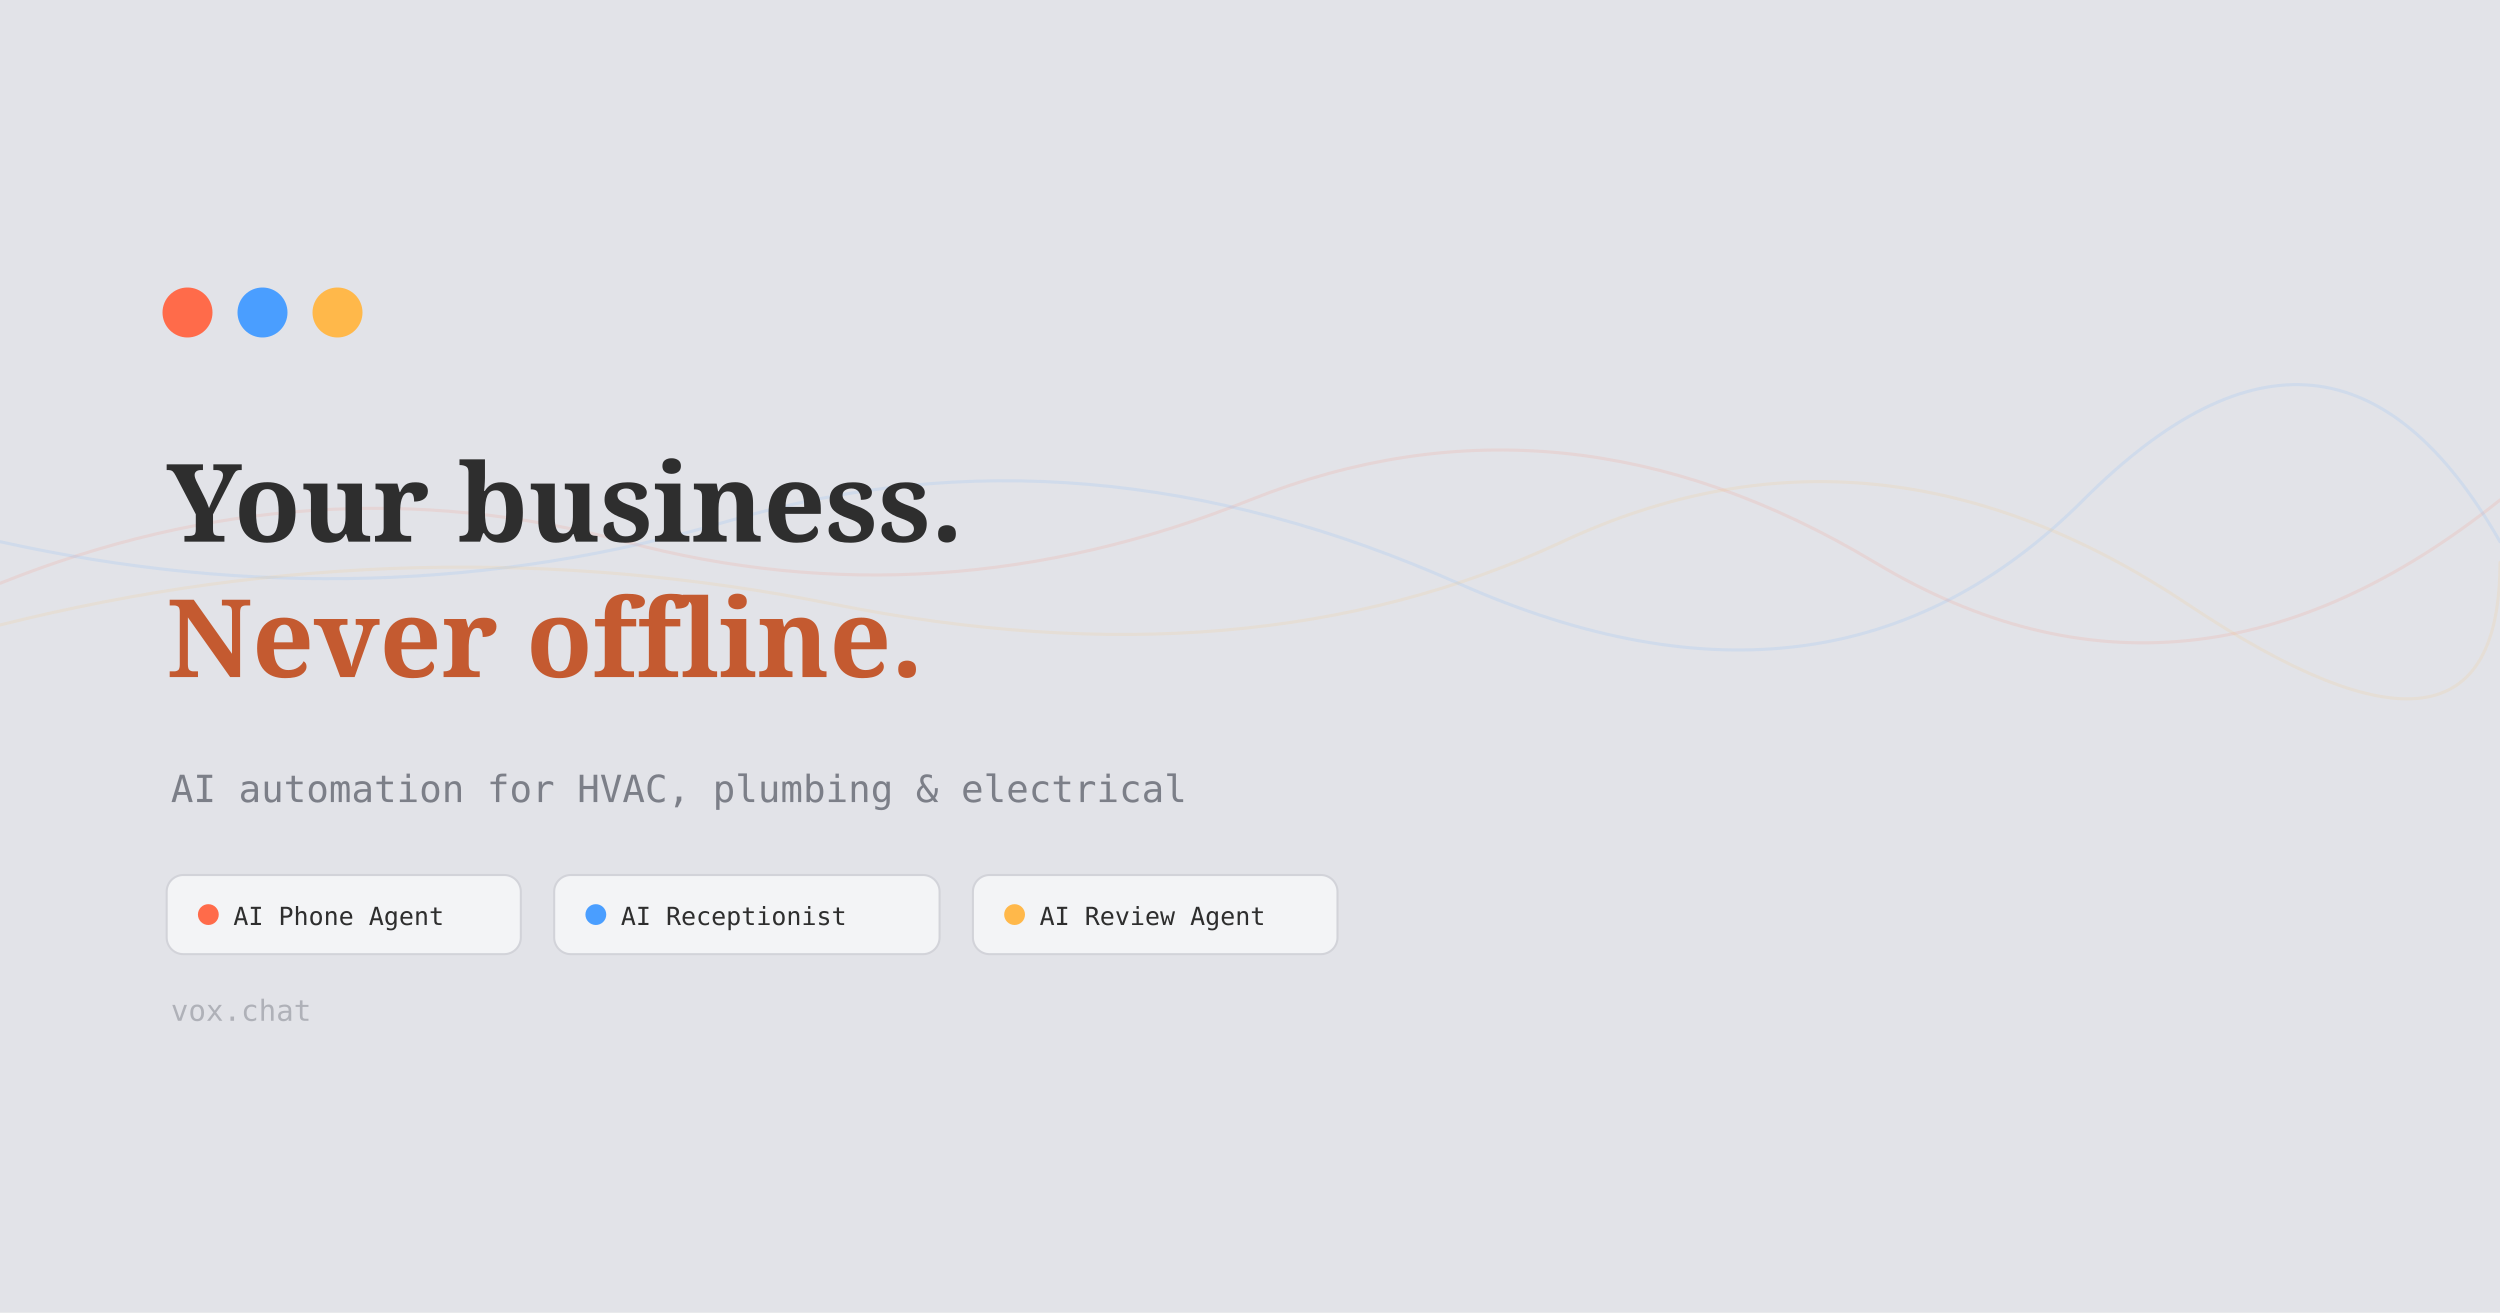
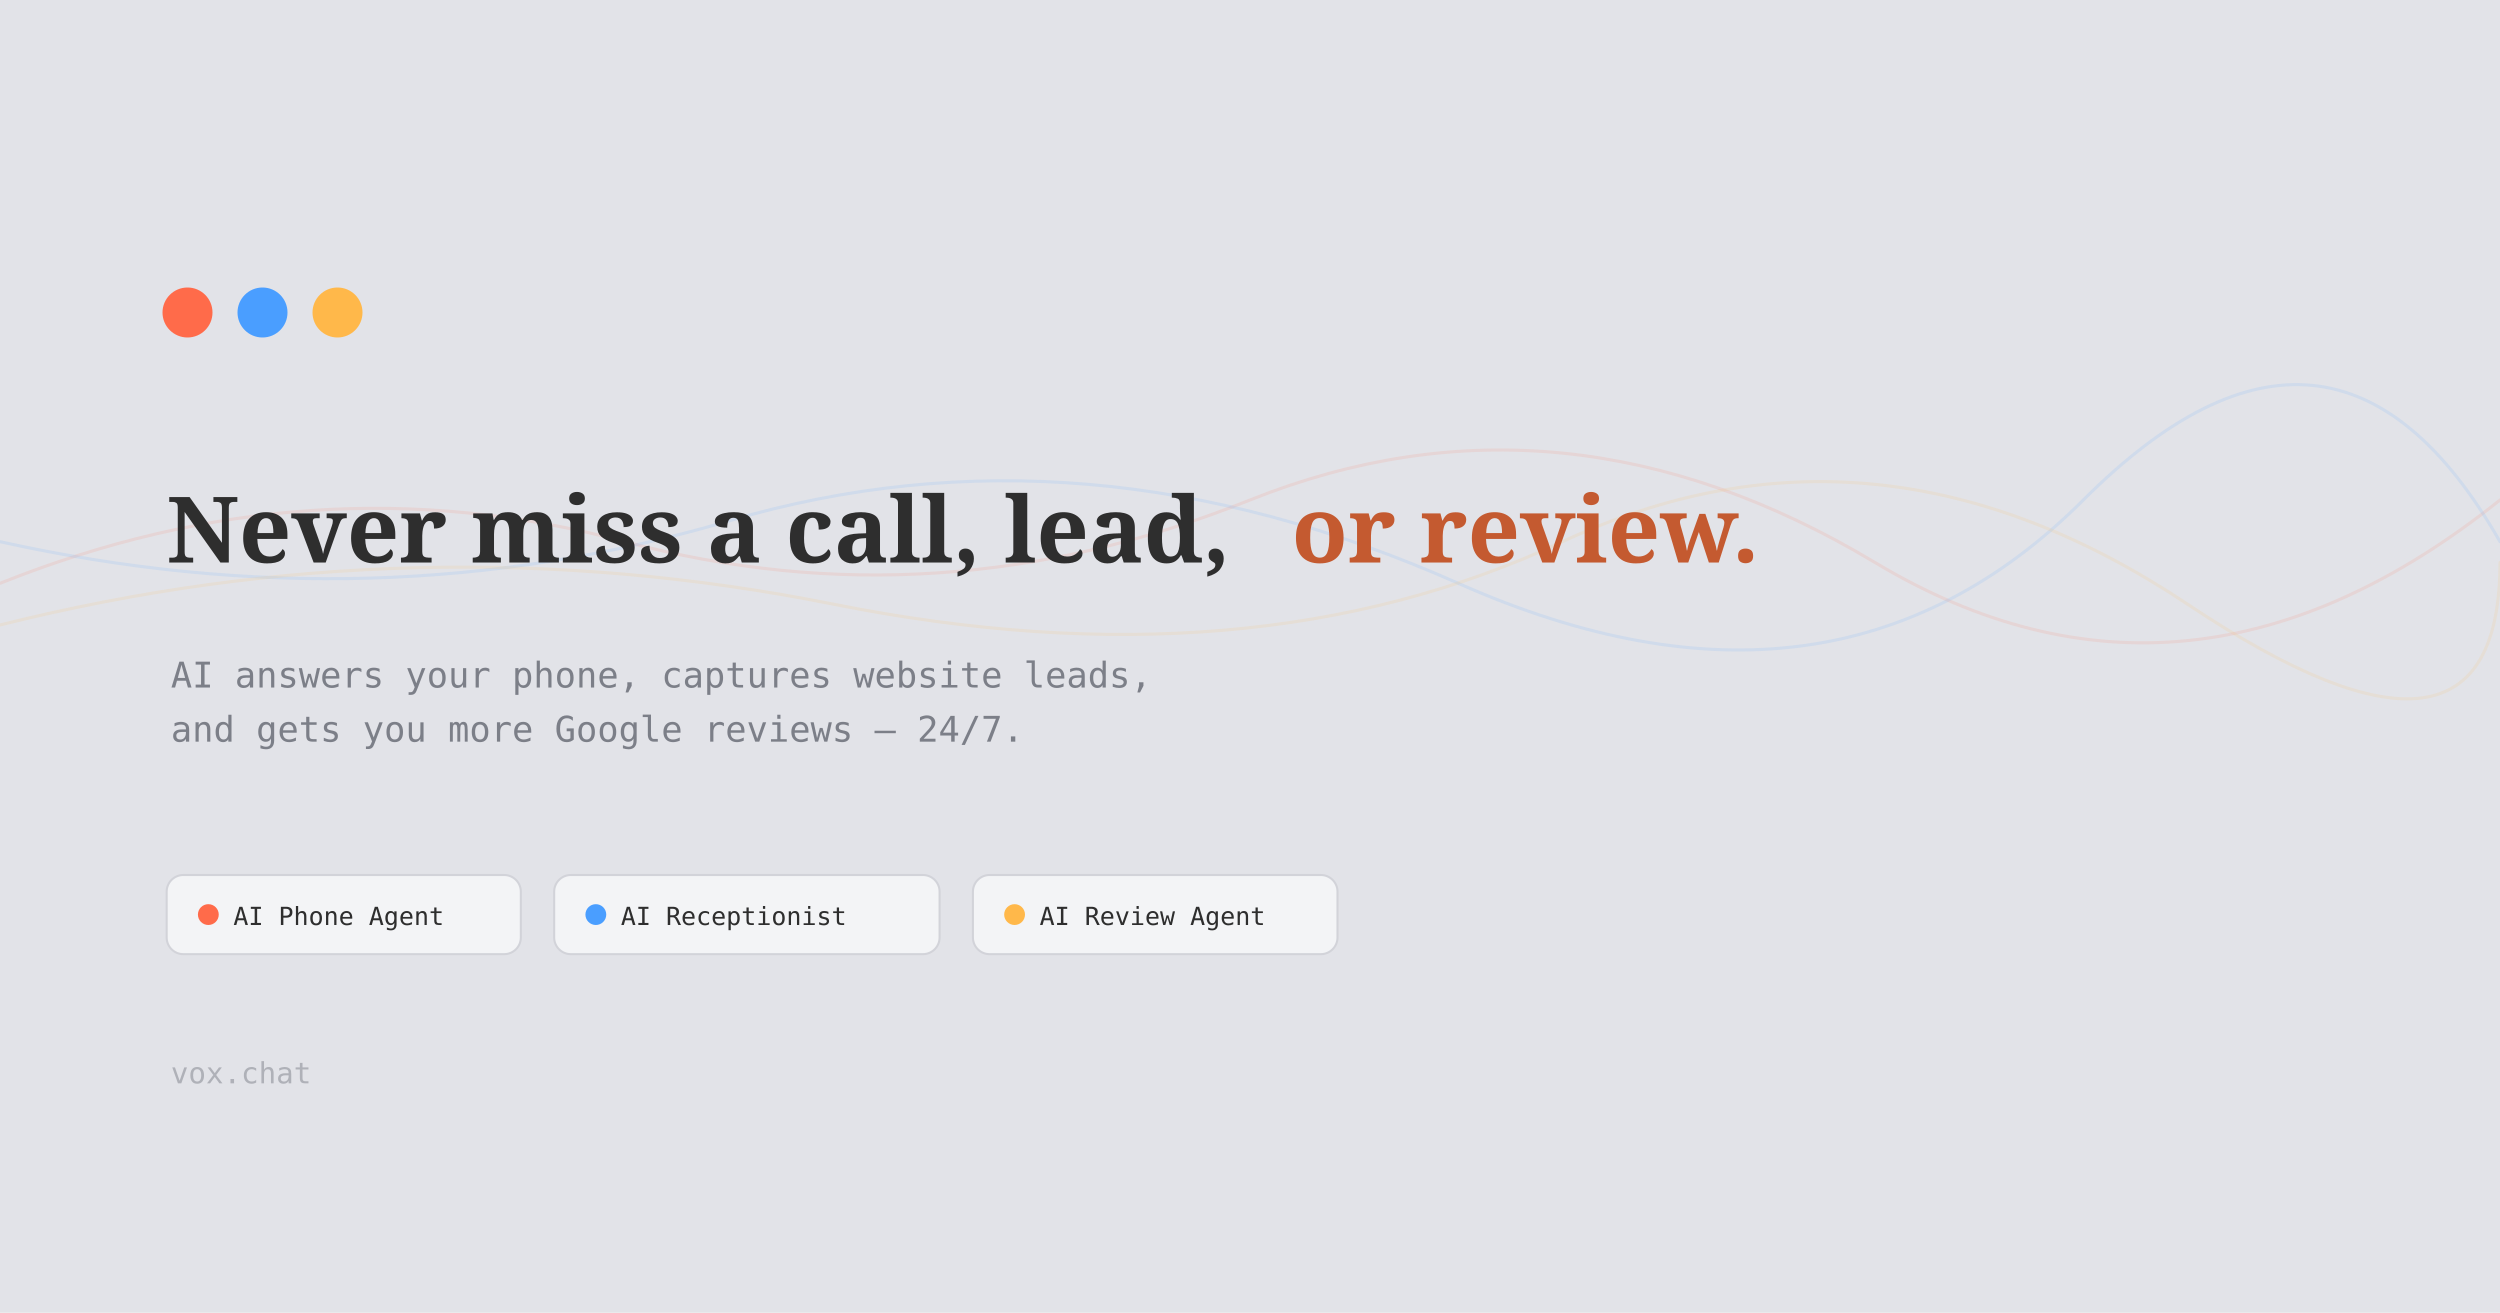
<svg xmlns="http://www.w3.org/2000/svg" viewBox="0 0 1200 630" fill="none">
  <rect width="1200" height="630" fill="#E2E3E8" />
  <path d="M0 280 Q150 220 300 260 T600 240 T900 270 T1200 240" stroke="#FF6B4A" stroke-width="1.5" stroke-linecap="round" opacity="0.12" />
  <path d="M0 260 Q180 300 350 250 T700 280 T1000 240 T1200 260" stroke="#4A9EFF" stroke-width="1.5" stroke-linecap="round" opacity="0.12" />
  <path d="M0 300 Q200 250 400 290 T750 260 T1050 290 T1200 270" stroke="#FFB84A" stroke-width="1.5" stroke-linecap="round" opacity="0.12" />
  <circle cx="90" cy="150" r="12" fill="#FF6B4A" />
  <circle cx="126" cy="150" r="12" fill="#4A9EFF" />
  <circle cx="162" cy="150" r="12" fill="#FFB84A" />
-   <text x="80" y="260" font-family="Georgia, serif" font-size="52" font-weight="700" fill="#2E2E2E">Your business.</text>
-   <text x="80" y="325" font-family="Georgia, serif" font-size="52" font-weight="700" fill="#C45A30">Never offline.</text>
-   <text x="82" y="385" font-family="monospace" font-size="18" fill="#7C7F88">AI automation for HVAC, plumbing &amp; electrical</text>
+   <text x="80" y="270" font-family="Georgia, serif" font-size="44" font-weight="700" fill="#2E2E2E">Never miss a call, lead, </text>
+   <text x="620" y="270" font-family="Georgia, serif" font-size="44" font-weight="700" fill="#C45A30">or review.</text>
+   <text x="82" y="330" font-family="monospace" font-size="17" fill="#7C7F88">AI answers your phone, captures website leads,</text>
+   <text x="82" y="356" font-family="monospace" font-size="17" fill="#7C7F88">and gets you more Google reviews — 24/7.</text>
  <rect x="80" y="420" width="170" height="38" rx="8" fill="white" opacity="0.6" />
  <rect x="80" y="420" width="170" height="38" rx="8" fill="none" stroke="#D2D3D9" stroke-width="1" />
  <circle cx="100" cy="439" r="5" fill="#FF6B4A" />
  <text x="112" y="444" font-family="monospace" font-size="12" font-weight="500" fill="#2E2E2E">AI Phone Agent</text>
  <rect x="266" y="420" width="185" height="38" rx="8" fill="white" opacity="0.6" />
  <rect x="266" y="420" width="185" height="38" rx="8" fill="none" stroke="#D2D3D9" stroke-width="1" />
  <circle cx="286" cy="439" r="5" fill="#4A9EFF" />
  <text x="298" y="444" font-family="monospace" font-size="12" font-weight="500" fill="#2E2E2E">AI Receptionist</text>
  <rect x="467" y="420" width="175" height="38" rx="8" fill="white" opacity="0.6" />
  <rect x="467" y="420" width="175" height="38" rx="8" fill="none" stroke="#D2D3D9" stroke-width="1" />
  <circle cx="487" cy="439" r="5" fill="#FFB84A" />
  <text x="499" y="444" font-family="monospace" font-size="12" font-weight="500" fill="#2E2E2E">AI Review Agent</text>
-   <text x="82" y="490" font-family="monospace" font-size="14" fill="#7C7F88" opacity="0.5">vox.chat</text>
+   <text x="82" y="520" font-family="monospace" font-size="14" fill="#7C7F88" opacity="0.5">vox.chat</text>
</svg>
